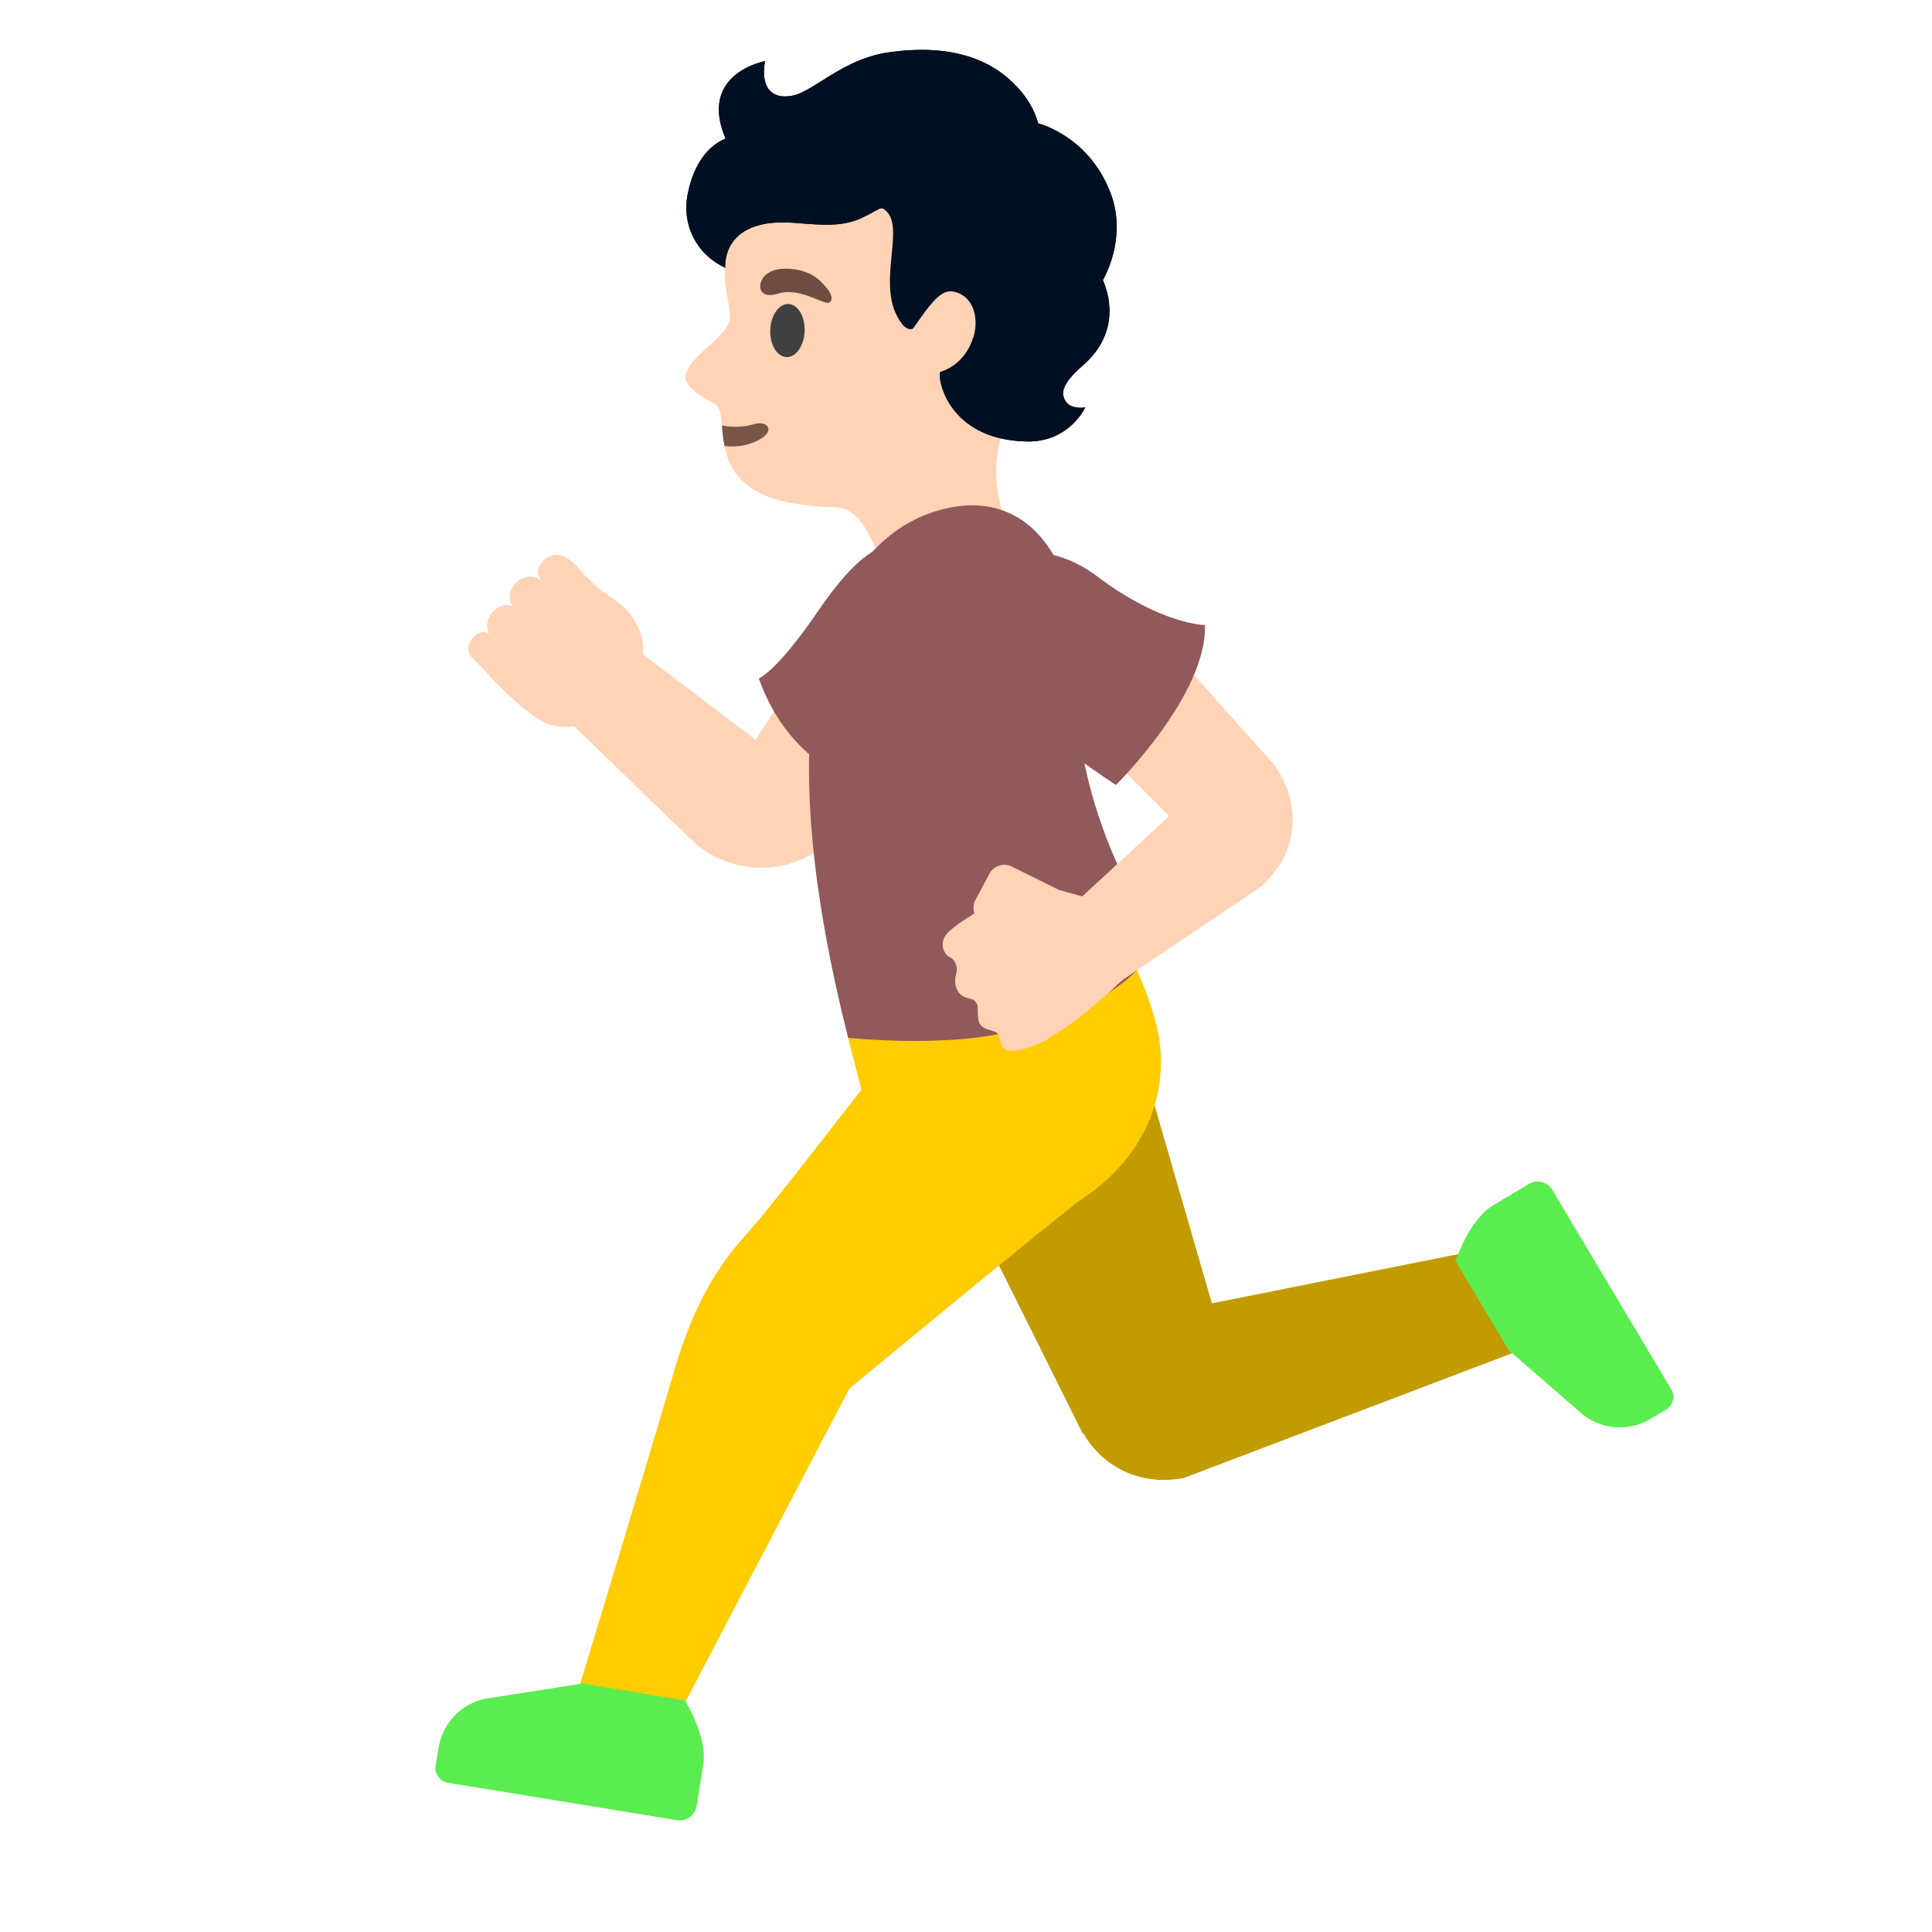
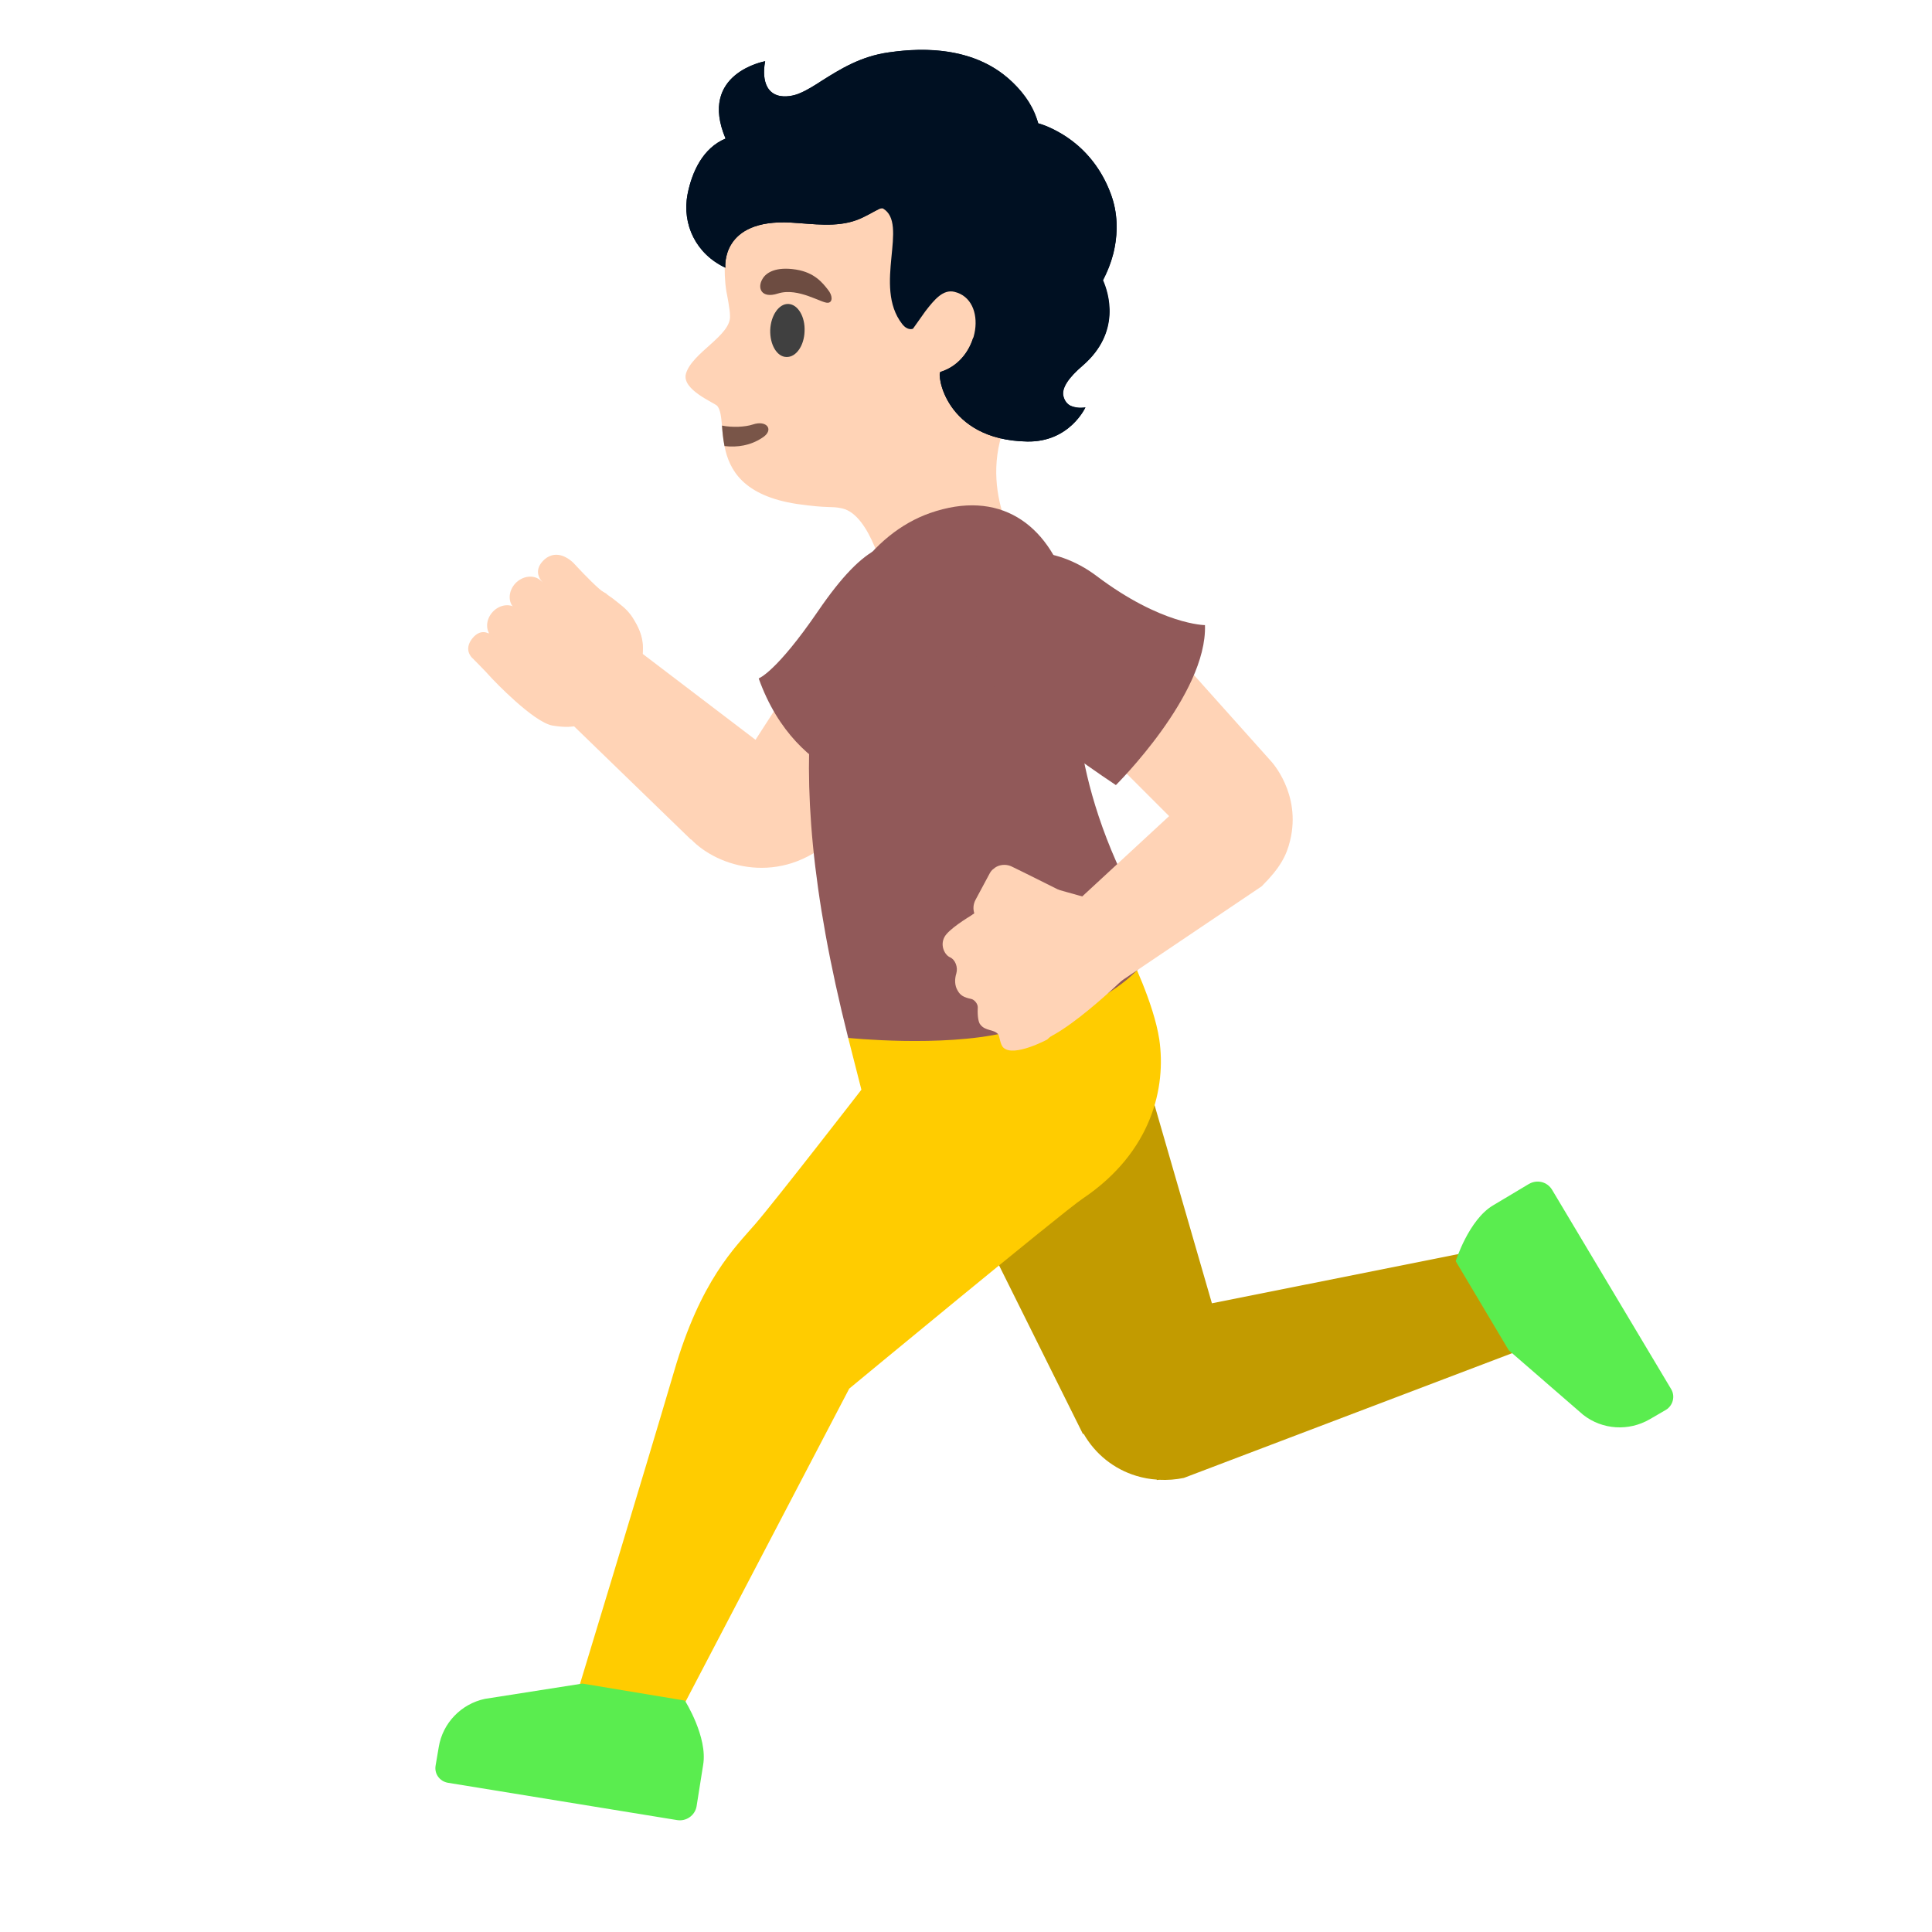
- <svg xmlns="http://www.w3.org/2000/svg" width="72" height="72" viewBox="0 0 72 72" fill="none">
-   <path d="M37.913 20.357C37.913 20.357 38.542 22.787 35.843 23.417C33.48 23.974 32.985 21.589 32.985 21.589C32.985 21.589 32.462 19.181 31.382 18.945C30.971 18.855 30.881 18.956 29.706 18.782C27.698 18.478 27.169 17.505 27 16.622C26.944 16.352 26.921 16.087 26.904 15.857C26.876 15.536 26.848 15.277 26.736 15.131C26.646 15.013 25.397 14.535 25.566 13.933C25.791 13.134 27.264 12.499 27.203 11.756C27.208 11.565 27.084 10.941 27.067 10.856C26.949 10.148 26.989 9.158 27.214 8.179C27.832 5.479 29.593 3.437 32.614 3.15C35.319 2.903 38.413 4.916 39.679 7.318C40.489 8.859 39.313 12.836 37.929 14.94C36.129 17.685 37.913 20.357 37.913 20.357Z" fill="#FFD3B6" />
-   <path d="M28.395 16.324C27.968 16.599 27.484 16.678 27 16.622C26.944 16.352 26.921 16.087 26.904 15.857C27.287 15.936 27.771 15.913 28.058 15.818C28.586 15.637 28.867 16.031 28.395 16.324Z" fill="#795548" />
-   <path d="M29.986 12.343C30.007 11.797 29.738 11.343 29.384 11.329C29.03 11.316 28.726 11.748 28.705 12.294C28.684 12.841 28.954 13.294 29.308 13.308C29.662 13.322 29.965 12.89 29.986 12.343Z" fill="#404040" />
-   <path d="M28.991 10.941C28.372 11.143 28.209 10.738 28.412 10.395C28.558 10.148 28.929 9.928 29.666 10.046C30.358 10.159 30.656 10.547 30.848 10.783C31.039 11.019 31.027 11.261 30.87 11.284C30.651 11.329 29.756 10.693 28.991 10.941Z" fill="#6D4C41" />
-   <path d="M55.609 46.485L45.163 48.572L42.255 38.52L35.263 43.206L40.359 53.443L40.382 53.426C40.809 54.184 41.512 54.748 42.345 55.001C42.598 55.08 42.851 55.125 43.11 55.142V55.153L43.194 55.148C43.509 55.164 43.819 55.142 44.117 55.08L57.009 50.181L55.609 46.485Z" fill="#C29B00" />
-   <path d="M57.847 44.342C57.667 44.038 57.279 43.943 56.976 44.123L55.642 44.921C54.737 45.461 54.248 46.997 54.248 46.997L56.227 50.321L59.001 52.729C59.715 53.286 60.699 53.347 61.481 52.892L62.083 52.538C62.347 52.38 62.438 52.037 62.28 51.773L57.847 44.342Z" fill="#5AED4F" />
-   <path d="M25.234 64.013L31.652 51.75C31.652 51.75 39.645 45.135 40.343 44.668C42.947 42.924 43.464 40.5 43.206 38.739C43.003 37.373 42.097 35.556 42.097 35.556L31.607 38.683L32.102 40.607C32.102 40.607 28.89 44.758 28.142 45.624C27.394 46.491 26.111 47.7 25.116 51.114C24.064 54.714 21.426 63.394 21.426 63.394L25.234 64.013Z" fill="#FFCC00" />
-   <path d="M25.228 67.832C25.577 67.888 25.903 67.652 25.959 67.309L26.207 65.773C26.381 64.733 25.521 63.371 25.521 63.371L21.701 62.741L18.073 63.309C17.184 63.501 16.504 64.209 16.352 65.104L16.234 65.796C16.183 66.099 16.386 66.386 16.689 66.437L25.228 67.832Z" fill="#5AED4F" />
-   <path d="M28.159 27.574L23.119 23.738L20.666 26.359L25.751 31.286L25.757 31.281C26.753 32.321 29.087 33.03 31.027 31.264C32.873 29.582 35.151 25.999 35.151 25.999L31.207 22.837L28.159 27.574Z" fill="#FFD3B6" />
-   <path d="M28.277 25.279C29.723 29.323 33.266 29.447 33.266 29.447L36.09 24.609C36.455 23.984 36.556 23.24 36.373 22.54C36.189 21.839 35.736 21.241 35.111 20.874L34.644 20.599C33.345 19.839 32.242 20.211 30.493 22.764C28.924 25.065 28.277 25.279 28.277 25.279Z" fill="#915959" />
-   <path d="M31.607 38.678C30.212 33.142 29.953 29.256 30.268 26.139C30.673 22.213 32.546 19.867 34.65 19.125C37.249 18.208 39.049 19.53 39.774 21.881C40.269 23.484 40.174 24.716 40.134 25.481C40.134 25.481 39.774 29.683 43.116 34.943C43.116 34.943 42.795 37.226 37.462 38.481C35.089 39.038 31.607 38.678 31.607 38.678Z" fill="#915959" />
-   <path d="M40.196 33.531C40.196 33.531 37.755 32.316 37.727 32.304C37.654 32.265 37.574 32.24 37.491 32.232C37.408 32.224 37.325 32.232 37.246 32.256C37.166 32.28 37.092 32.32 37.028 32.372C36.964 32.425 36.911 32.49 36.872 32.563L36.349 33.542C36.264 33.705 36.259 33.885 36.315 34.048C36.034 34.211 35.342 34.639 35.196 34.926C35.027 35.252 35.218 35.595 35.398 35.674C35.606 35.764 35.702 36.056 35.64 36.276C35.572 36.501 35.578 36.731 35.685 36.917C35.792 37.102 35.927 37.176 36.186 37.226C36.309 37.249 36.439 37.406 36.439 37.53C36.433 37.721 36.433 38.053 36.529 38.177C36.72 38.43 37.035 38.351 37.198 38.537C37.26 38.61 37.266 38.931 37.395 39.049C37.778 39.409 39.021 38.745 39.021 38.745L41.394 36.546L40.196 33.531Z" fill="#FFD3B6" />
-   <path d="M39.409 33.148L40.911 33.57L41.94 36.411C41.94 36.411 38.728 39.572 38.182 38.689C38.008 38.413 38.329 38.115 37.862 37.941C37.53 37.817 37.282 37.659 37.378 37.147C37.417 36.956 37.266 36.72 37.131 36.703C36.523 36.63 36.366 36.292 36.546 35.865C36.647 35.629 36.624 35.229 36.281 35.049C36.157 34.982 35.983 34.706 36.062 34.312C36.191 33.699 39.409 33.148 39.409 33.148Z" fill="#FFD3B6" />
-   <path d="M41.473 36.765L47.036 33.013V33.008C47.706 32.344 47.942 31.883 48.077 31.326C48.504 29.582 47.368 28.367 47.368 28.367L42.221 22.613L39.049 25.892L43.571 30.414L40.191 33.536L41.473 36.765Z" fill="#FFD3B6" />
-   <path d="M41.586 29.256C41.586 29.256 44.994 25.886 44.904 23.293C44.904 23.293 43.279 23.288 40.86 21.459C39.336 20.312 37.311 20.216 36.495 21.555C35.769 22.736 35.888 24.193 37.282 25.864C38.329 27.107 41.586 29.256 41.586 29.256Z" fill="#915959" />
-   <path d="M20.413 24.407L20.396 24.418C20.154 24.722 19.738 24.806 19.468 24.598L18.371 23.771C18.101 23.569 18.079 23.153 18.321 22.849C18.562 22.545 18.979 22.461 19.249 22.669L20.346 23.496C20.621 23.704 20.661 24.103 20.413 24.407Z" fill="#FFD3B6" />
-   <path d="M21.336 20.948C21.352 20.959 21.358 20.97 21.358 20.97C21.859 21.504 22.303 21.949 22.494 22.067C23.001 22.387 23.473 22.793 23.766 23.361C24.311 24.424 23.614 25.47 22.798 26.241C21.988 27.017 21.476 27.186 20.593 27.039C19.873 26.921 18.349 25.307 18.349 25.307C18.191 25.121 18.011 24.93 17.831 24.75C17.764 24.683 17.691 24.615 17.623 24.542L17.617 24.536C17.409 24.334 17.381 24.064 17.612 23.782C17.916 23.411 18.214 23.602 18.247 23.631L18.253 23.636C18.394 23.766 18.546 23.94 18.658 24.024C18.984 24.266 19.164 24.311 19.164 24.311L20.706 22.354L20.183 21.656C20.183 21.656 20.177 21.645 20.16 21.628C20.104 21.538 19.884 21.218 20.301 20.841C20.762 20.447 21.24 20.858 21.336 20.948Z" fill="#FFD3B6" />
-   <path d="M21.285 23.603C21.015 23.889 20.593 23.934 20.34 23.709L19.176 22.669C18.922 22.444 18.934 22.028 19.204 21.741C19.474 21.454 19.896 21.409 20.149 21.634L21.313 22.674C21.561 22.905 21.549 23.316 21.285 23.603Z" fill="#FFD3B6" />
-   <path d="M19.772 23.771C20.025 23.406 20.334 22.956 20.677 22.568C20.728 22.511 20.773 22.461 20.824 22.41C21.296 21.921 21.915 21.836 22.691 22.258C22.719 22.275 22.742 22.286 22.77 22.303C22.815 22.331 22.86 22.359 22.911 22.388L22.916 22.393C22.984 22.438 23.051 22.483 23.119 22.534C23.349 22.703 23.524 22.911 23.631 23.113C24.058 23.794 23.934 24.441 23.934 24.441C23.934 24.441 23.439 25.948 22.708 25.684C21.977 25.419 21.6 24.379 21.6 24.379L21.791 23.625C21.572 23.603 21.381 23.698 21.122 23.991C21.038 24.086 20.942 24.204 20.829 24.345C20.818 24.362 20.677 24.536 20.666 24.548C20.497 24.733 20.306 24.823 20.076 24.806C19.777 24.789 19.524 24.503 19.384 24.39C19.491 24.255 19.631 23.968 19.772 23.771Z" fill="#FFD3B6" />
-   <path d="M19.44 25.509L20.351 24.761L20.835 24.21L21.465 23.659L21.684 23.754L21.549 24.474L22.022 25.183L22.32 25.436L20.773 26.533L19.44 25.509Z" fill="#FFD3B6" />
-   <path d="M19.502 25.099C19.485 25.448 19.148 25.639 19.17 25.645C19.266 25.684 19.738 25.566 20.261 24.981C20.666 24.525 21.054 23.934 21.527 23.794C21.364 24.593 21.718 25.206 22.371 25.448C21.87 24.981 21.465 24.193 21.921 23.563C21.549 23.338 21.116 23.709 20.897 23.98C20.644 24.283 20.419 24.756 19.952 24.694C19.631 24.654 19.513 24.452 19.626 24.148C19.907 23.406 20.565 22.646 21.24 22.224C21.488 22.073 21.994 22.033 22.646 22.163C22.168 21.791 21.352 21.91 21.043 22.056C20.779 22.18 20.846 22.129 20.61 21.977C20.492 21.898 20.374 21.82 20.261 21.746C20.357 21.904 20.526 22.095 20.554 22.281C20.587 22.511 20.368 22.708 20.233 22.871C19.884 23.288 19.581 22.928 19.221 22.703C19.462 22.989 19.519 23.079 19.642 23.282C19.806 23.558 19.558 23.783 19.378 23.996C19.012 24.435 18.259 23.541 18.208 23.597C18.152 23.665 19.519 24.716 19.502 25.099Z" fill="#FFD3B6" />
-   <path d="M41.394 7.211C40.686 5.333 39.184 4.742 38.694 4.596C38.475 3.915 37.356 1.333 33.109 1.952C32.074 2.104 31.314 2.582 30.639 3.004C30.352 3.184 30.077 3.358 29.824 3.471C29.616 3.566 29.25 3.651 28.952 3.544C28.271 3.308 28.513 2.278 28.513 2.278C28.513 2.278 26.004 2.728 27.039 5.164C26.196 5.518 25.791 6.401 25.628 7.234C25.402 8.37 25.942 9.473 27.028 9.979C27.028 9.979 26.843 8.139 29.492 8.297C30.313 8.348 31.168 8.488 31.939 8.196C32.231 8.083 32.507 7.903 32.794 7.768H32.895C33.891 8.325 32.524 10.665 33.615 12.071C33.829 12.347 34.02 12.251 34.02 12.251L34.481 11.604C34.83 11.16 35.145 10.772 35.567 10.873C36.81 11.171 36.546 13.393 35.055 13.86C34.909 13.905 35.207 16.397 38.278 16.453C39.864 16.481 40.449 15.176 40.449 15.176C40.449 15.176 39.769 15.334 39.634 14.754C39.561 14.456 39.842 14.057 40.348 13.624C41.799 12.375 41.31 10.907 41.108 10.446C41.321 10.029 41.946 8.679 41.394 7.211Z" fill="#001022" />
-   <path d="M41.096 10.451C41.124 10.401 40.635 11.571 38.61 11.34C37.778 11.323 36.579 13.314 37.772 14.664C38.829 15.857 40.438 15.182 40.438 15.182C40.438 15.182 40.219 15.244 39.898 15.126C39.69 15.047 39.623 14.777 39.623 14.766C39.549 14.468 39.831 14.068 40.337 13.635C41.788 12.375 41.299 10.907 41.096 10.451Z" fill="#001022" />
-   <path d="M41.394 7.211C41.023 6.221 40.32 5.383 39.386 4.888C39.251 4.815 38.919 4.646 38.689 4.601C38.79 5.04 38.773 5.507 38.576 5.979C38.571 5.996 38.346 6.705 37.721 7.268C38.154 7.892 38.368 8.646 38.565 9.388C38.739 10.035 38.903 10.744 38.61 11.346C38.998 11.329 39.617 11.447 40.303 11.154C40.961 10.873 41.316 10.125 41.49 9.456C41.676 8.713 41.664 7.931 41.394 7.211Z" fill="#001022" />
-   <path d="M38.571 5.98C39.083 4.731 38.413 3.561 37.384 2.768C36.174 1.84 34.566 1.738 33.109 1.952C32.074 2.104 31.314 2.582 30.639 3.004C30.352 3.184 30.077 3.358 29.824 3.471C29.616 3.566 29.25 3.651 28.952 3.544C28.271 3.308 28.513 2.278 28.513 2.278C28.513 2.278 26.004 2.728 27.039 5.164C26.196 5.518 25.791 6.401 25.628 7.234C25.402 8.37 25.942 9.473 27.028 9.979C27.028 9.979 26.843 8.14 29.492 8.297C30.313 8.348 31.168 8.488 31.939 8.196C32.619 7.937 32.856 7.577 33.609 7.633C34.425 7.695 35.505 8.021 36.343 7.909C38.042 7.678 38.565 6.002 38.571 5.98Z" fill="#001022" />
-   <path d="M37.772 14.664C37.237 14.074 37.108 13.117 36.264 12.589C36.096 13.14 35.685 13.663 35.049 13.86C34.903 13.905 35.201 16.397 38.273 16.453C39.859 16.481 40.444 15.176 40.444 15.176C40.444 15.176 38.852 15.851 37.772 14.664Z" fill="#001022" />
+ <svg xmlns="http://www.w3.org/2000/svg" width="px" height="px" viewBox="0 0 36 36" version="1.1">
+   <g id="surface1">
+     <path style=" stroke:none;fill-rule:nonzero;fill:rgb(100%,82.745%,71.373%);fill-opacity:1;" d="M 18.957 10.18 C 18.957 10.18 19.27 11.395 17.922 11.707 C 16.738 11.988 16.492 10.793 16.492 10.793 C 16.492 10.793 16.23 9.59 15.691 9.473 C 15.484 9.426 15.441 9.477 14.852 9.391 C 13.848 9.238 13.586 8.754 13.5 8.312 C 13.473 8.176 13.461 8.043 13.453 7.93 C 13.438 7.77 13.426 7.641 13.367 7.566 C 13.324 7.508 12.699 7.266 12.781 6.965 C 12.895 6.566 13.633 6.25 13.602 5.879 C 13.605 5.781 13.543 5.469 13.535 5.43 C 13.477 5.074 13.496 4.578 13.605 4.09 C 13.918 2.738 14.797 1.719 16.309 1.574 C 17.66 1.453 19.207 2.457 19.84 3.66 C 20.246 4.43 19.656 6.418 18.965 7.469 C 18.066 8.844 18.957 10.18 18.957 10.18 Z M 18.957 10.18 " />
+     <path style=" stroke:none;fill-rule:nonzero;fill:rgb(47.451%,33.333%,28.235%);fill-opacity:1;" d="M 14.199 8.16 C 13.984 8.301 13.742 8.34 13.5 8.312 C 13.473 8.176 13.461 8.043 13.453 7.93 C 13.645 7.969 13.887 7.957 14.027 7.91 C 14.293 7.82 14.434 8.016 14.199 8.16 Z M 14.199 8.16 " />
+     <path style=" stroke:none;fill-rule:nonzero;fill:rgb(25.098%,25.098%,25.098%);fill-opacity:1;" d="M 14.992 6.172 C 15.004 5.898 14.867 5.672 14.691 5.664 C 14.516 5.656 14.363 5.875 14.352 6.148 C 14.344 6.422 14.477 6.648 14.652 6.652 C 14.832 6.66 14.984 6.445 14.992 6.172 Z M 14.992 6.172 " />
+     <path style=" stroke:none;fill-rule:nonzero;fill:rgb(42.745%,29.804%,25.49%);fill-opacity:1;" d="M 14.496 5.469 C 14.188 5.57 14.105 5.367 14.207 5.199 C 14.277 5.074 14.465 4.965 14.832 5.023 C 15.18 5.078 15.328 5.273 15.422 5.391 C 15.52 5.508 15.516 5.629 15.434 5.641 C 15.324 5.664 14.879 5.348 14.496 5.469 Z M 14.496 5.469 " />
+     <path style=" stroke:none;fill-rule:nonzero;fill:rgb(76.078%,60.784%,0%);fill-opacity:1;" d="M 27.805 23.242 L 22.582 24.285 L 21.129 19.262 L 17.633 21.602 L 20.18 26.723 L 20.191 26.715 C 20.406 27.094 20.758 27.375 21.172 27.5 C 21.301 27.539 21.426 27.562 21.555 27.57 L 21.555 27.578 L 21.598 27.574 C 21.754 27.582 21.91 27.57 22.059 27.539 L 28.504 25.09 Z M 27.805 23.242 " />
+     <path style=" stroke:none;fill-rule:nonzero;fill:rgb(35.294%,92.941%,30.98%);fill-opacity:1;" d="M 28.922 22.172 C 28.832 22.02 28.641 21.973 28.488 22.062 L 27.82 22.461 C 27.367 22.73 27.125 23.5 27.125 23.5 L 28.113 25.16 L 29.5 26.363 C 29.859 26.645 30.352 26.672 30.742 26.445 L 31.043 26.27 C 31.172 26.191 31.219 26.02 31.141 25.887 Z M 28.922 22.172 " />
+     <path style=" stroke:none;fill-rule:nonzero;fill:rgb(100%,80%,0%);fill-opacity:1;" d="M 12.617 32.008 L 15.824 25.875 C 15.824 25.875 19.824 22.566 20.172 22.336 C 21.473 21.461 21.73 20.25 21.602 19.371 C 21.5 18.688 21.047 17.777 21.047 17.777 L 15.805 19.34 L 16.051 20.305 C 16.051 20.305 14.445 22.379 14.07 22.812 C 13.695 23.246 13.055 23.852 12.559 25.559 C 12.031 27.355 10.711 31.695 10.711 31.695 Z M 12.617 32.008 " />
+     <path style=" stroke:none;fill-rule:nonzero;fill:rgb(35.294%,92.941%,30.98%);fill-opacity:1;" d="M 12.613 33.914 C 12.789 33.945 12.953 33.824 12.98 33.656 L 13.102 32.887 C 13.191 32.367 12.762 31.688 12.762 31.688 L 10.852 31.371 L 9.035 31.656 C 8.594 31.75 8.25 32.105 8.176 32.551 L 8.117 32.898 C 8.09 33.051 8.191 33.191 8.344 33.219 Z M 12.613 33.914 " />
+     <path style=" stroke:none;fill-rule:nonzero;fill:rgb(100%,82.745%,71.373%);fill-opacity:1;" d="M 14.078 13.785 L 11.559 11.867 L 10.332 13.18 L 12.875 15.645 L 12.879 15.641 C 13.375 16.16 14.543 16.516 15.516 15.633 C 16.438 14.789 17.574 13 17.574 13 L 15.605 11.418 Z M 14.078 13.785 " />
+     <path style=" stroke:none;fill-rule:nonzero;fill:rgb(56.863%,34.902%,34.902%);fill-opacity:1;" d="M 14.137 12.641 C 14.859 14.66 16.633 14.723 16.633 14.723 L 18.047 12.305 C 18.227 11.992 18.277 11.621 18.188 11.27 C 18.094 10.918 17.867 10.621 17.555 10.438 L 17.32 10.301 C 16.672 9.918 16.121 10.105 15.246 11.383 C 14.461 12.531 14.137 12.641 14.137 12.641 Z M 14.137 12.641 " />
+     <path style=" stroke:none;fill-rule:nonzero;fill:rgb(56.863%,34.902%,34.902%);fill-opacity:1;" d="M 15.805 19.34 C 15.105 16.57 14.977 14.629 15.133 13.07 C 15.336 11.105 16.273 9.934 17.324 9.562 C 18.625 9.105 19.523 9.766 19.887 10.941 C 20.133 11.742 20.086 12.359 20.066 12.742 C 20.066 12.742 19.887 14.84 21.559 17.473 C 21.559 17.473 21.398 18.613 18.73 19.242 C 17.543 19.52 15.805 19.34 15.805 19.34 Z M 15.805 19.34 " />
+     <path style=" stroke:none;fill-rule:nonzero;fill:rgb(100%,82.745%,71.373%);fill-opacity:1;" d="M 20.098 16.766 C 20.098 16.766 18.879 16.156 18.863 16.152 C 18.828 16.133 18.785 16.121 18.746 16.117 C 18.703 16.113 18.664 16.117 18.621 16.129 C 18.582 16.141 18.547 16.16 18.516 16.188 C 18.48 16.211 18.457 16.246 18.438 16.281 L 18.176 16.77 C 18.133 16.852 18.129 16.941 18.156 17.023 C 18.016 17.105 17.672 17.32 17.598 17.461 C 17.512 17.625 17.609 17.797 17.699 17.836 C 17.805 17.883 17.852 18.027 17.82 18.137 C 17.785 18.25 17.789 18.367 17.844 18.457 C 17.895 18.551 17.965 18.586 18.094 18.613 C 18.156 18.625 18.219 18.703 18.219 18.766 C 18.215 18.859 18.215 19.027 18.266 19.09 C 18.359 19.215 18.516 19.176 18.598 19.27 C 18.629 19.305 18.633 19.465 18.699 19.523 C 18.891 19.703 19.512 19.371 19.512 19.371 L 20.695 18.273 Z M 20.098 16.766 " />
+     <path style=" stroke:none;fill-rule:nonzero;fill:rgb(100%,82.745%,71.373%);fill-opacity:1;" d="M 19.703 16.574 L 20.457 16.785 L 20.969 18.207 C 20.969 18.207 19.363 19.785 19.09 19.344 C 19.004 19.207 19.164 19.059 18.93 18.969 C 18.766 18.91 18.641 18.828 18.688 18.574 C 18.707 18.477 18.633 18.359 18.566 18.352 C 18.262 18.316 18.184 18.145 18.273 17.934 C 18.324 17.812 18.312 17.613 18.141 17.523 C 18.078 17.492 17.992 17.352 18.031 17.156 C 18.094 16.852 19.703 16.574 19.703 16.574 Z M 19.703 16.574 " />
+     <path style=" stroke:none;fill-rule:nonzero;fill:rgb(100%,82.745%,71.373%);fill-opacity:1;" d="M 20.738 18.383 L 23.52 16.508 L 23.52 16.504 C 23.852 16.172 23.973 15.941 24.039 15.664 C 24.254 14.789 23.684 14.184 23.684 14.184 L 21.109 11.305 L 19.523 12.945 L 21.785 15.207 L 20.094 16.77 Z M 20.738 18.383 " />
+     <path style=" stroke:none;fill-rule:nonzero;fill:rgb(56.863%,34.902%,34.902%);fill-opacity:1;" d="M 20.793 14.629 C 20.793 14.629 22.496 12.941 22.453 11.648 C 22.453 11.648 21.641 11.645 20.43 10.73 C 19.668 10.156 18.656 10.109 18.246 10.777 C 17.883 11.367 17.945 12.098 18.641 12.934 C 19.164 13.555 20.793 14.629 20.793 14.629 Z M 20.793 14.629 " />
+     <path style=" stroke:none;fill-rule:nonzero;fill:rgb(100%,82.745%,71.373%);fill-opacity:1;" d="M 10.207 12.203 L 10.199 12.211 C 10.078 12.359 9.867 12.402 9.734 12.301 L 9.188 11.887 C 9.051 11.785 9.039 11.578 9.16 11.426 C 9.281 11.273 9.488 11.23 9.625 11.336 L 10.172 11.746 C 10.312 11.852 10.332 12.051 10.207 12.203 Z M 10.207 12.203 " />
+     <path style=" stroke:none;fill-rule:nonzero;fill:rgb(100%,82.745%,71.373%);fill-opacity:1;" d="M 10.668 10.473 C 10.676 10.48 10.68 10.484 10.68 10.484 C 10.93 10.754 11.152 10.973 11.246 11.035 C 11.5 11.195 11.738 11.395 11.883 11.68 C 12.156 12.211 11.809 12.734 11.398 13.121 C 10.992 13.508 10.738 13.594 10.297 13.52 C 9.938 13.461 9.176 12.652 9.176 12.652 C 9.094 12.562 9.004 12.465 8.914 12.375 C 8.883 12.34 8.844 12.309 8.812 12.27 L 8.809 12.27 C 8.703 12.168 8.691 12.031 8.805 11.891 C 8.957 11.707 9.105 11.801 9.125 11.816 C 9.195 11.883 9.273 11.969 9.328 12.012 C 9.492 12.133 9.582 12.156 9.582 12.156 L 10.352 11.176 L 10.09 10.828 C 10.09 10.828 10.09 10.824 10.078 10.812 C 10.051 10.77 9.941 10.609 10.148 10.422 C 10.383 10.223 10.621 10.43 10.668 10.473 Z M 10.668 10.473 " />
+     <path style=" stroke:none;fill-rule:nonzero;fill:rgb(100%,82.745%,71.373%);fill-opacity:1;" d="M 10.641 11.801 C 10.508 11.945 10.297 11.969 10.172 11.855 L 9.586 11.336 C 9.461 11.223 9.469 11.016 9.602 10.871 C 9.738 10.727 9.949 10.703 10.074 10.816 L 10.656 11.336 C 10.781 11.453 10.773 11.656 10.641 11.801 Z M 10.641 11.801 " />
+     <path style=" stroke:none;fill-rule:nonzero;fill:rgb(100%,82.745%,71.373%);fill-opacity:1;" d="M 9.887 11.887 C 10.012 11.703 10.168 11.477 10.34 11.285 C 10.363 11.254 10.387 11.23 10.41 11.203 C 10.648 10.961 10.957 10.918 11.344 11.129 C 11.359 11.137 11.371 11.145 11.387 11.152 C 11.406 11.164 11.43 11.18 11.457 11.195 C 11.492 11.219 11.527 11.242 11.559 11.266 C 11.676 11.352 11.762 11.457 11.816 11.555 C 12.027 11.898 11.969 12.219 11.969 12.219 C 11.969 12.219 11.719 12.973 11.355 12.844 C 10.988 12.711 10.801 12.188 10.801 12.188 L 10.895 11.812 C 10.785 11.801 10.691 11.848 10.562 11.996 C 10.52 12.043 10.473 12.102 10.414 12.172 C 10.41 12.18 10.34 12.27 10.332 12.273 C 10.25 12.367 10.152 12.41 10.039 12.402 C 9.891 12.395 9.762 12.25 9.691 12.195 C 9.746 12.129 9.816 11.984 9.887 11.887 Z M 9.887 11.887 " />
+     <path style=" stroke:none;fill-rule:nonzero;fill:rgb(100%,82.745%,71.373%);fill-opacity:1;" d="M 9.719 12.754 L 10.176 12.379 L 10.418 12.105 L 10.734 11.828 L 10.844 11.879 L 10.773 12.238 L 11.012 12.59 L 11.16 12.719 L 10.387 13.266 Z M 9.719 12.754 " />
+     <path style=" stroke:none;fill-rule:nonzero;fill:rgb(100%,82.745%,71.373%);fill-opacity:1;" d="M 9.75 12.551 C 9.742 12.723 9.574 12.82 9.586 12.82 C 9.633 12.844 9.867 12.781 10.129 12.492 C 10.332 12.262 10.527 11.969 10.762 11.898 C 10.684 12.297 10.859 12.602 11.184 12.723 C 10.934 12.492 10.734 12.098 10.961 11.781 C 10.773 11.668 10.559 11.855 10.449 11.988 C 10.32 12.141 10.211 12.379 9.977 12.348 C 9.816 12.328 9.758 12.227 9.812 12.074 C 9.953 11.703 10.281 11.324 10.621 11.113 C 10.742 11.035 10.996 11.016 11.324 11.082 C 11.086 10.895 10.676 10.953 10.523 11.027 C 10.391 11.09 10.422 11.062 10.305 10.988 C 10.246 10.949 10.188 10.91 10.129 10.875 C 10.18 10.953 10.262 11.047 10.277 11.141 C 10.293 11.254 10.184 11.355 10.117 11.438 C 9.941 11.645 9.789 11.465 9.609 11.352 C 9.73 11.496 9.758 11.539 9.82 11.641 C 9.902 11.777 9.777 11.891 9.688 12 C 9.508 12.219 9.129 11.77 9.105 11.797 C 9.074 11.832 9.758 12.359 9.75 12.551 Z M 9.75 12.551 " />
+     <path style=" stroke:none;fill-rule:nonzero;fill:rgb(0%,6.275%,13.333%);fill-opacity:1;" d="M 20.695 3.605 C 20.344 2.668 19.594 2.371 19.348 2.297 C 19.238 1.957 18.68 0.668 16.555 0.977 C 16.035 1.051 15.656 1.289 15.32 1.5 C 15.176 1.594 15.039 1.68 14.91 1.734 C 14.809 1.781 14.625 1.824 14.477 1.773 C 14.137 1.652 14.258 1.141 14.258 1.141 C 14.258 1.141 13.004 1.363 13.52 2.582 C 13.098 2.758 12.895 3.199 12.812 3.617 C 12.703 4.184 12.973 4.734 13.516 4.988 C 13.516 4.988 13.422 4.07 14.746 4.148 C 15.156 4.172 15.586 4.242 15.969 4.098 C 16.117 4.043 16.254 3.953 16.398 3.883 L 16.449 3.883 C 16.945 4.164 16.262 5.332 16.809 6.035 C 16.914 6.172 17.012 6.125 17.012 6.125 L 17.242 5.801 C 17.414 5.578 17.574 5.387 17.785 5.438 C 18.406 5.586 18.273 6.695 17.527 6.93 C 17.453 6.953 17.602 8.199 19.141 8.227 C 19.934 8.242 20.227 7.59 20.227 7.59 C 20.227 7.59 19.883 7.668 19.816 7.379 C 19.781 7.227 19.922 7.027 20.176 6.812 C 20.898 6.188 20.656 5.453 20.555 5.223 C 20.66 5.016 20.973 4.34 20.695 3.605 Z M 20.695 3.605 " />
+     <path style=" stroke:none;fill-rule:nonzero;fill:rgb(0%,6.275%,13.333%);fill-opacity:1;" d="M 20.547 5.227 C 20.562 5.199 20.316 5.785 19.305 5.672 C 18.891 5.66 18.289 6.656 18.887 7.332 C 19.414 7.93 20.219 7.59 20.219 7.59 C 20.219 7.59 20.109 7.621 19.949 7.562 C 19.844 7.523 19.812 7.387 19.812 7.383 C 19.773 7.234 19.914 7.035 20.168 6.816 C 20.895 6.188 20.648 5.453 20.547 5.227 Z M 20.547 5.227 " />
+     <path style=" stroke:none;fill-rule:nonzero;fill:rgb(0%,6.275%,13.333%);fill-opacity:1;" d="M 20.695 3.605 C 20.512 3.109 20.16 2.691 19.691 2.445 C 19.625 2.406 19.461 2.324 19.344 2.301 C 19.395 2.52 19.387 2.754 19.289 2.988 C 19.285 3 19.172 3.352 18.859 3.633 C 19.078 3.945 19.184 4.324 19.281 4.695 C 19.371 5.016 19.453 5.371 19.305 5.672 C 19.5 5.664 19.809 5.723 20.152 5.578 C 20.48 5.438 20.656 5.062 20.746 4.727 C 20.836 4.355 20.832 3.965 20.695 3.605 Z M 20.695 3.605 " />
+     <path style=" stroke:none;fill-rule:nonzero;fill:rgb(0%,6.275%,13.333%);fill-opacity:1;" d="M 19.285 2.988 C 19.543 2.367 19.207 1.781 18.691 1.383 C 18.086 0.918 17.281 0.867 16.555 0.977 C 16.035 1.051 15.656 1.289 15.32 1.5 C 15.176 1.594 15.039 1.68 14.91 1.734 C 14.809 1.781 14.625 1.824 14.477 1.773 C 14.137 1.652 14.258 1.141 14.258 1.141 C 14.258 1.141 13.004 1.363 13.52 2.582 C 13.098 2.758 12.895 3.199 12.812 3.617 C 12.703 4.184 12.973 4.734 13.516 4.988 C 13.516 4.988 13.422 4.07 14.746 4.148 C 15.156 4.172 15.586 4.242 15.969 4.098 C 16.309 3.969 16.43 3.789 16.805 3.816 C 17.211 3.848 17.754 4.012 18.172 3.953 C 19.02 3.84 19.281 3 19.285 2.988 Z M 19.285 2.988 " />
+     <path style=" stroke:none;fill-rule:nonzero;fill:rgb(0%,6.275%,13.333%);fill-opacity:1;" d="M 18.887 7.332 C 18.617 7.035 18.555 6.559 18.133 6.293 C 18.047 6.57 17.844 6.832 17.523 6.93 C 17.453 6.953 17.602 8.199 19.137 8.227 C 19.93 8.242 20.223 7.59 20.223 7.59 C 20.223 7.59 19.426 7.926 18.887 7.332 Z M 18.887 7.332 " />
+   </g>
</svg>
